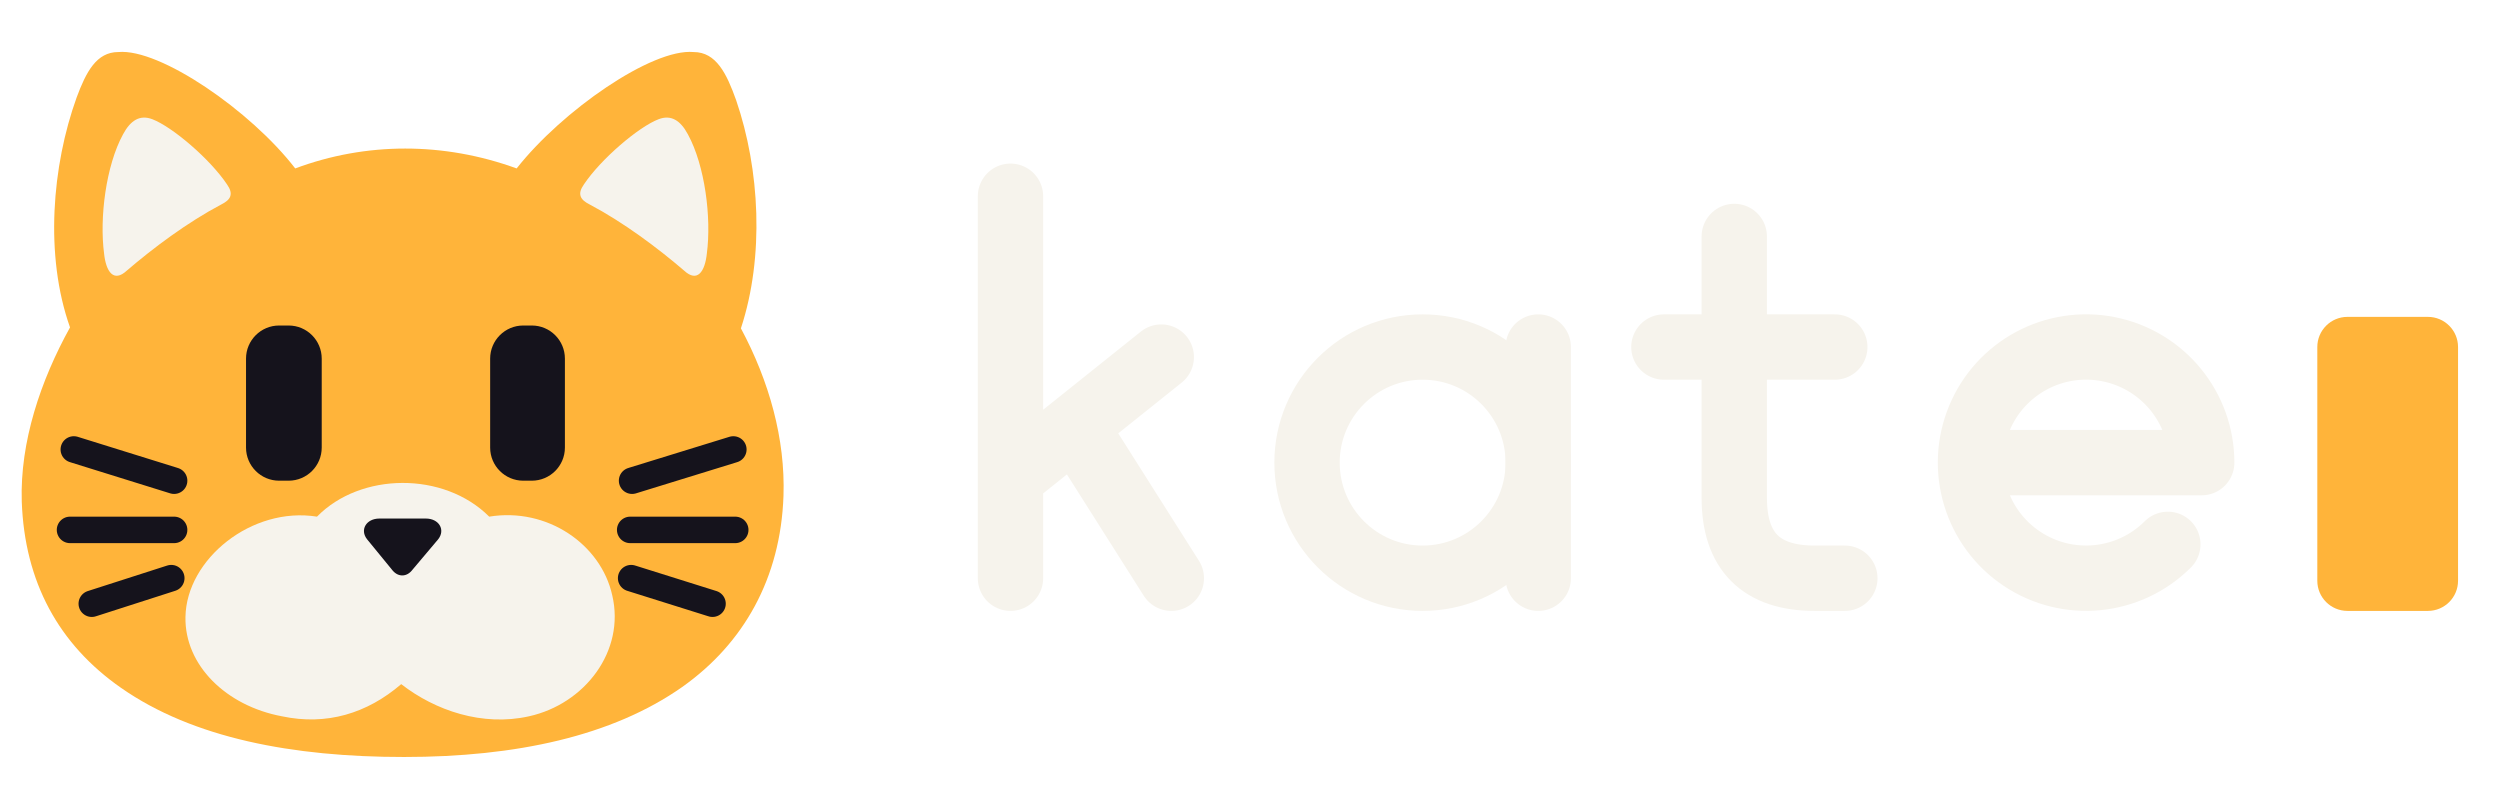
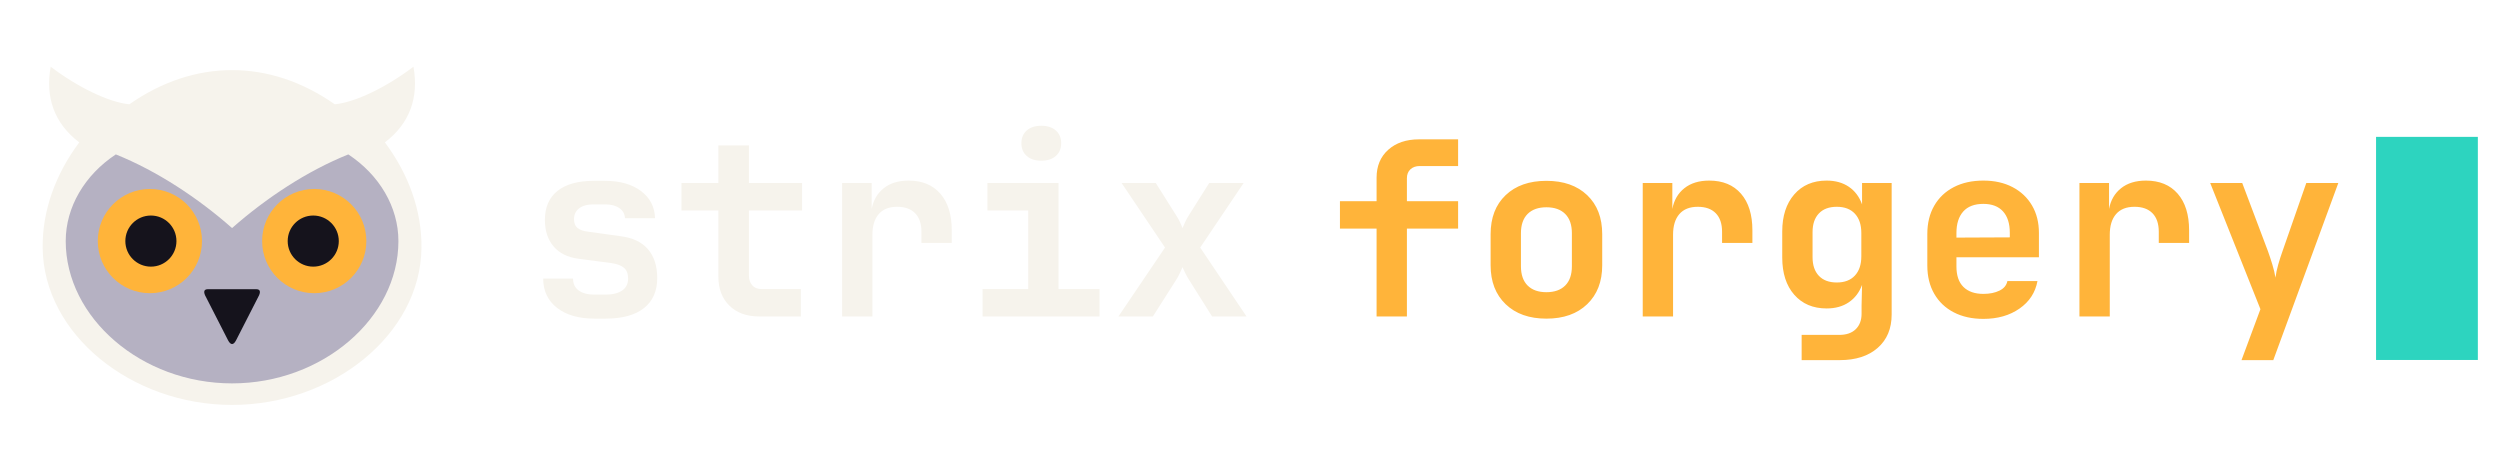
- <svg xmlns="http://www.w3.org/2000/svg" viewBox="0 0 572 184" role="img" aria-label="Kate logo with name">
-   <g transform="translate(0 0) scale(.2165)">
-     <g transform="translate(-82 -120)">
-       <g id="cat">
-         <path id="head" fill="#FFB43A" d="M156 466C129 390 137 295 163 223C173 196 184 175 207 175C251 171 347 237 394 298C469 270 551 270 628 298C676 237 771 171 815 175C839 175 850 198 860 226C885 299 890 391 865 467C895 523 912 584 910 644C907 731 868 800 803 846C729 898 627 920 509 920C391 920 286 900 210 847C144 801 108 735 105 650C103 587 125 522 156 466Z" />
-         <g id="inner-ears" fill="#F6F3EC">
-           <path d="M192 388C187 350 194 295 212 262C220 247 230 241 243 246C264 254 304 288 322 315C329 325 326 331 316 336C280 355 244 382 216 406C202 419 194 407 192 388Z" />
-           <path d="M829 388C834 350 827 295 809 262C801 247 791 241 778 246C757 254 717 288 699 315C692 325 695 331 705 336C741 355 777 382 805 406C819 419 827 407 829 388Z" />
+ <svg xmlns="http://www.w3.org/2000/svg" viewBox="0 0 948 176" role="img" aria-label="Strix Forgery logo with name">
+   <g transform="translate(12 12) scale(.19)">
+     <g transform="translate(-112 -135)">
+       <g id="owl">
+         <path id="head" fill="#F6F3EC" d="M150 205C204 246 266 276 307 280C437 189 587 189 717 280C758 276 820 246 874 205C885 266 867 318 817 356C864 419 891 492 890 567C888 739 713 880 512 880C311 880 136 739 134 567C133 492 160 419 207 356C157 318 139 266 150 205Z" />
+         <path id="facial-disc" fill="#B5B1C2" d="M280 380C362 413 444 467 512 527C580 467 662 413 744 380C806 421 844 485 844 553C844 706 693 837 512 837C331 837 180 706 180 553C180 485 218 421 280 380Z" />
+         <g id="eyes" fill="#FFB43A">
+           <circle cx="348" cy="553" r="104" />
+           <circle cx="676" cy="553" r="104" />
        </g>
-         <g id="eyes" fill="#15131C">
-           <rect x="342" y="464" width="80" height="164" rx="35" />
-           <rect x="600" y="464" width="79" height="164" rx="35" />
+         <g id="pupils" fill="#15131C">
+           <circle cx="350" cy="553" r="51" />
+           <circle cx="674" cy="553" r="51" />
        </g>
-         <path id="muzzle" fill="#F6F3EC" d="M417 666C463 619 551 618 599 666C660 656 717 695 729 749C743 808 700 864 641 877C592 888 542 871 506 843C470 874 427 887 380 877C321 866 277 823 278 772C279 711 348 655 417 666Z" />
-         <path id="nose" fill="#15131C" d="M483 668H532C546 668 553 680 545 690L518 722C512 730 503 730 497 723L470 690C462 680 469 668 483 668Z" />
-         <g id="whiskers" fill="none" stroke="#15131C" stroke-width="28" stroke-linecap="round">
-           <path d="M160 595L266 628M156 680H266M179 758L263 731" />
-           <path d="M857 595L750 628M859 680H748M835 758L749 731" />
-         </g>
+         <path id="beak" fill="#15131C" d="M464 649H560Q571 649 566 661L520 751Q512 766 504 751L458 661Q453 649 464 649Z" />
      </g>
    </g>
  </g>
-   <g transform="translate(222 38) scale(2.3)">
-     <g fill="none" stroke="#F6F3EC" stroke-width="6.5" stroke-linecap="round" stroke-linejoin="round">
-       <path d="M4 3 V41 M4 31 L19 19 M10.5 26 L20 41" />
-       <g transform="translate(31 0)">
-         <circle cx="14" cy="29.5" r="11.5" />
-         <path d="M25.5 18 V41" />
-       </g>
-       <g transform="translate(68 0)">
-         <path d="M8 7 V33 Q8 41 16 41 H19 M1 18 H18" />
-       </g>
-       <g transform="translate(97 0)">
-         <path d="M2.5 29.5 H25.5 A11.5 11.5 0 1 0 22.13 37.63" />
-       </g>
-     </g>
-     <rect x="134" y="15" width="14" height="29.25" rx="3" fill="#FFB43A" />
-   </g>
+   <path d="M225.484 120.828Q216.468 120.828 211.224 116.734Q205.98 112.64 205.98 105.648H217.296Q217.296 108.592 219.458 110.156Q221.62 111.72 225.484 111.72H229.532Q233.672 111.72 235.926 110.156Q238.18 108.592 238.18 105.648Q238.18 102.888 236.616 101.554Q235.052 100.22 231.832 99.76L219.228 98.104Q213.156 97.276 209.89 93.412Q206.624 89.548 206.624 83.384Q206.624 76.208 211.408 72.39Q216.192 68.572 225.208 68.572H229.44Q237.904 68.572 243.056 72.436Q248.208 76.3 248.392 82.74H236.984Q236.892 80.348 234.868 78.922Q232.844 77.496 229.44 77.496H225.208Q221.528 77.496 219.596 79.014Q217.664 80.532 217.664 83.108Q217.664 85.408 219.09 86.512Q220.516 87.616 223.276 87.892L235.144 89.548Q242.136 90.376 245.678 94.47Q249.22 98.564 249.22 105.464Q249.22 112.824 244.206 116.826Q239.192 120.828 229.532 120.828Z M287.86 120.0Q280.776 120.0 276.59 115.906Q272.404 111.812 272.404 104.82V79.796H258.42V69.4H272.404V55.14H283.996V69.4H304.144V79.796H283.996V104.544Q283.996 106.752 285.238 108.178Q286.48 109.604 288.688 109.604H303.684V120.0Z M319.324 120.0V69.4H330.548V79.244Q331.468 74.276 335.102 71.378Q338.736 68.48 344.532 68.48Q352.26 68.48 356.584 73.448Q360.908 78.416 360.908 87.34V92.124H349.408V87.892Q349.408 83.292 347.016 80.854Q344.624 78.416 340.208 78.416Q335.608 78.416 333.216 81.176Q330.824 83.936 330.824 88.996V120.0Z M372.592 120.0V109.604H389.888V79.796H374.432V69.4H401.388V109.604H416.936V120.0ZM394.856 60.936Q391.36 60.936 389.336 59.142Q387.312 57.348 387.312 54.312Q387.312 51.276 389.336 49.482Q391.36 47.688 394.856 47.688Q398.352 47.688 400.376 49.482Q402.4 51.276 402.4 54.312Q402.4 57.348 400.376 59.142Q398.352 60.936 394.856 60.936Z M424.112 120.0 441.776 93.872 425.308 69.4H438.28L446.1 81.82Q446.836 82.924 447.48 84.304Q448.124 85.684 448.4 86.512Q448.768 85.684 449.366 84.304Q449.964 82.924 450.7 81.82L458.52 69.4H471.584L455.116 93.872L472.688 120.0H459.624L450.884 106.108Q450.148 105.004 449.458 103.578Q448.768 102.152 448.4 101.324Q448.032 102.152 447.388 103.578Q446.744 105.004 446.008 106.108L437.176 120.0Z" fill="#F6F3EC" />
+   <path d="M522.0 120.0V86.696H508.108V76.3H522.0V67.376Q522.0 60.752 526.416 56.796Q530.832 52.84 538.1 52.84H552.912V62.96H538.376Q536.168 62.96 534.834 64.202Q533.5 65.444 533.5 67.56V76.3H552.912V86.696H533.5V120.0Z M586.4 120.828Q576.648 120.828 570.944 115.354Q565.24 109.88 565.24 100.588V88.812Q565.24 79.428 570.944 74.0Q576.648 68.572 586.4 68.572Q596.152 68.572 601.856 74.0Q607.56 79.428 607.56 88.812V100.588Q607.56 109.88 601.856 115.354Q596.152 120.828 586.4 120.828ZM586.4 110.8Q591.0 110.8 593.53 108.27Q596.06 105.74 596.06 100.956V88.444Q596.06 83.66 593.53 81.13Q591.0 78.6 586.4 78.6Q581.8 78.6 579.27 81.13Q576.74 83.66 576.74 88.444V100.956Q576.74 105.74 579.27 108.27Q581.8 110.8 586.4 110.8Z M622.924 120.0V69.4H634.148V79.244Q635.068 74.276 638.702 71.378Q642.336 68.48 648.132 68.48Q655.86 68.48 660.184 73.448Q664.508 78.416 664.508 87.34V92.124H653.008V87.892Q653.008 83.292 650.616 80.854Q648.224 78.416 643.808 78.416Q639.208 78.416 636.816 81.176Q634.424 83.936 634.424 88.996V120.0Z M683.184 136.56V126.992H697.444Q701.492 126.992 703.7 124.83Q705.908 122.668 705.908 118.988V115.952L706.092 108.04Q704.528 112.272 701.078 114.618Q697.628 116.964 692.66 116.964Q684.932 116.964 680.378 111.766Q675.824 106.568 675.824 97.644V87.8Q675.824 78.968 680.378 73.724Q684.932 68.48 692.66 68.48Q697.628 68.48 701.078 70.826Q704.528 73.172 706.092 77.496V69.4H717.316V119.264Q717.316 127.268 712.026 131.914Q706.736 136.56 697.628 136.56ZM696.524 107.12Q700.94 107.12 703.378 104.498Q705.816 101.876 705.816 97.184V88.352Q705.816 83.66 703.378 81.038Q700.94 78.416 696.524 78.416Q692.108 78.416 689.716 80.946Q687.324 83.476 687.324 87.984V97.552Q687.324 102.06 689.716 104.59Q692.108 107.12 696.524 107.12Z M752.092 120.92Q745.652 120.92 740.868 118.436Q736.084 115.952 733.462 111.398Q730.84 106.844 730.84 100.68V88.72Q730.84 82.556 733.462 78.002Q736.084 73.448 740.868 70.964Q745.652 68.48 752.092 68.48Q758.44 68.48 763.178 70.964Q767.916 73.448 770.538 77.91Q773.16 82.372 773.16 88.352V97.552H741.88V101.048Q741.88 106.2 744.548 108.822Q747.216 111.444 752.092 111.444Q755.68 111.444 758.21 110.202Q760.74 108.96 761.2 106.568H772.608Q771.412 113.1 765.8 117.01Q760.188 120.92 752.092 120.92ZM741.88 88.352V90.1L762.12 90.008V88.26Q762.12 83.016 759.544 80.164Q756.968 77.312 752.092 77.312Q747.032 77.312 744.456 80.21Q741.88 83.108 741.88 88.352Z M788.524 120.0V69.4H799.748V79.244Q800.668 74.276 804.302 71.378Q807.936 68.48 813.732 68.48Q821.46 68.48 825.784 73.448Q830.108 78.416 830.108 87.34V92.124H818.608V87.892Q818.608 83.292 816.216 80.854Q813.824 78.416 809.408 78.416Q804.808 78.416 802.416 81.176Q800.024 83.936 800.024 88.996V120.0Z M849.98 136.56 857.156 117.24 838.112 69.4H850.256L860.008 95.252Q860.836 97.552 861.664 100.266Q862.492 102.98 862.86 105.28Q863.136 102.98 863.918 100.266Q864.7 97.552 865.528 95.252L874.544 69.4H886.688L862.032 136.56Z" fill="#FFB43A" />
+   <rect x="901.0" y="51.9" width="38.6" height="84.6" fill="#2DD4BF" />
</svg>
